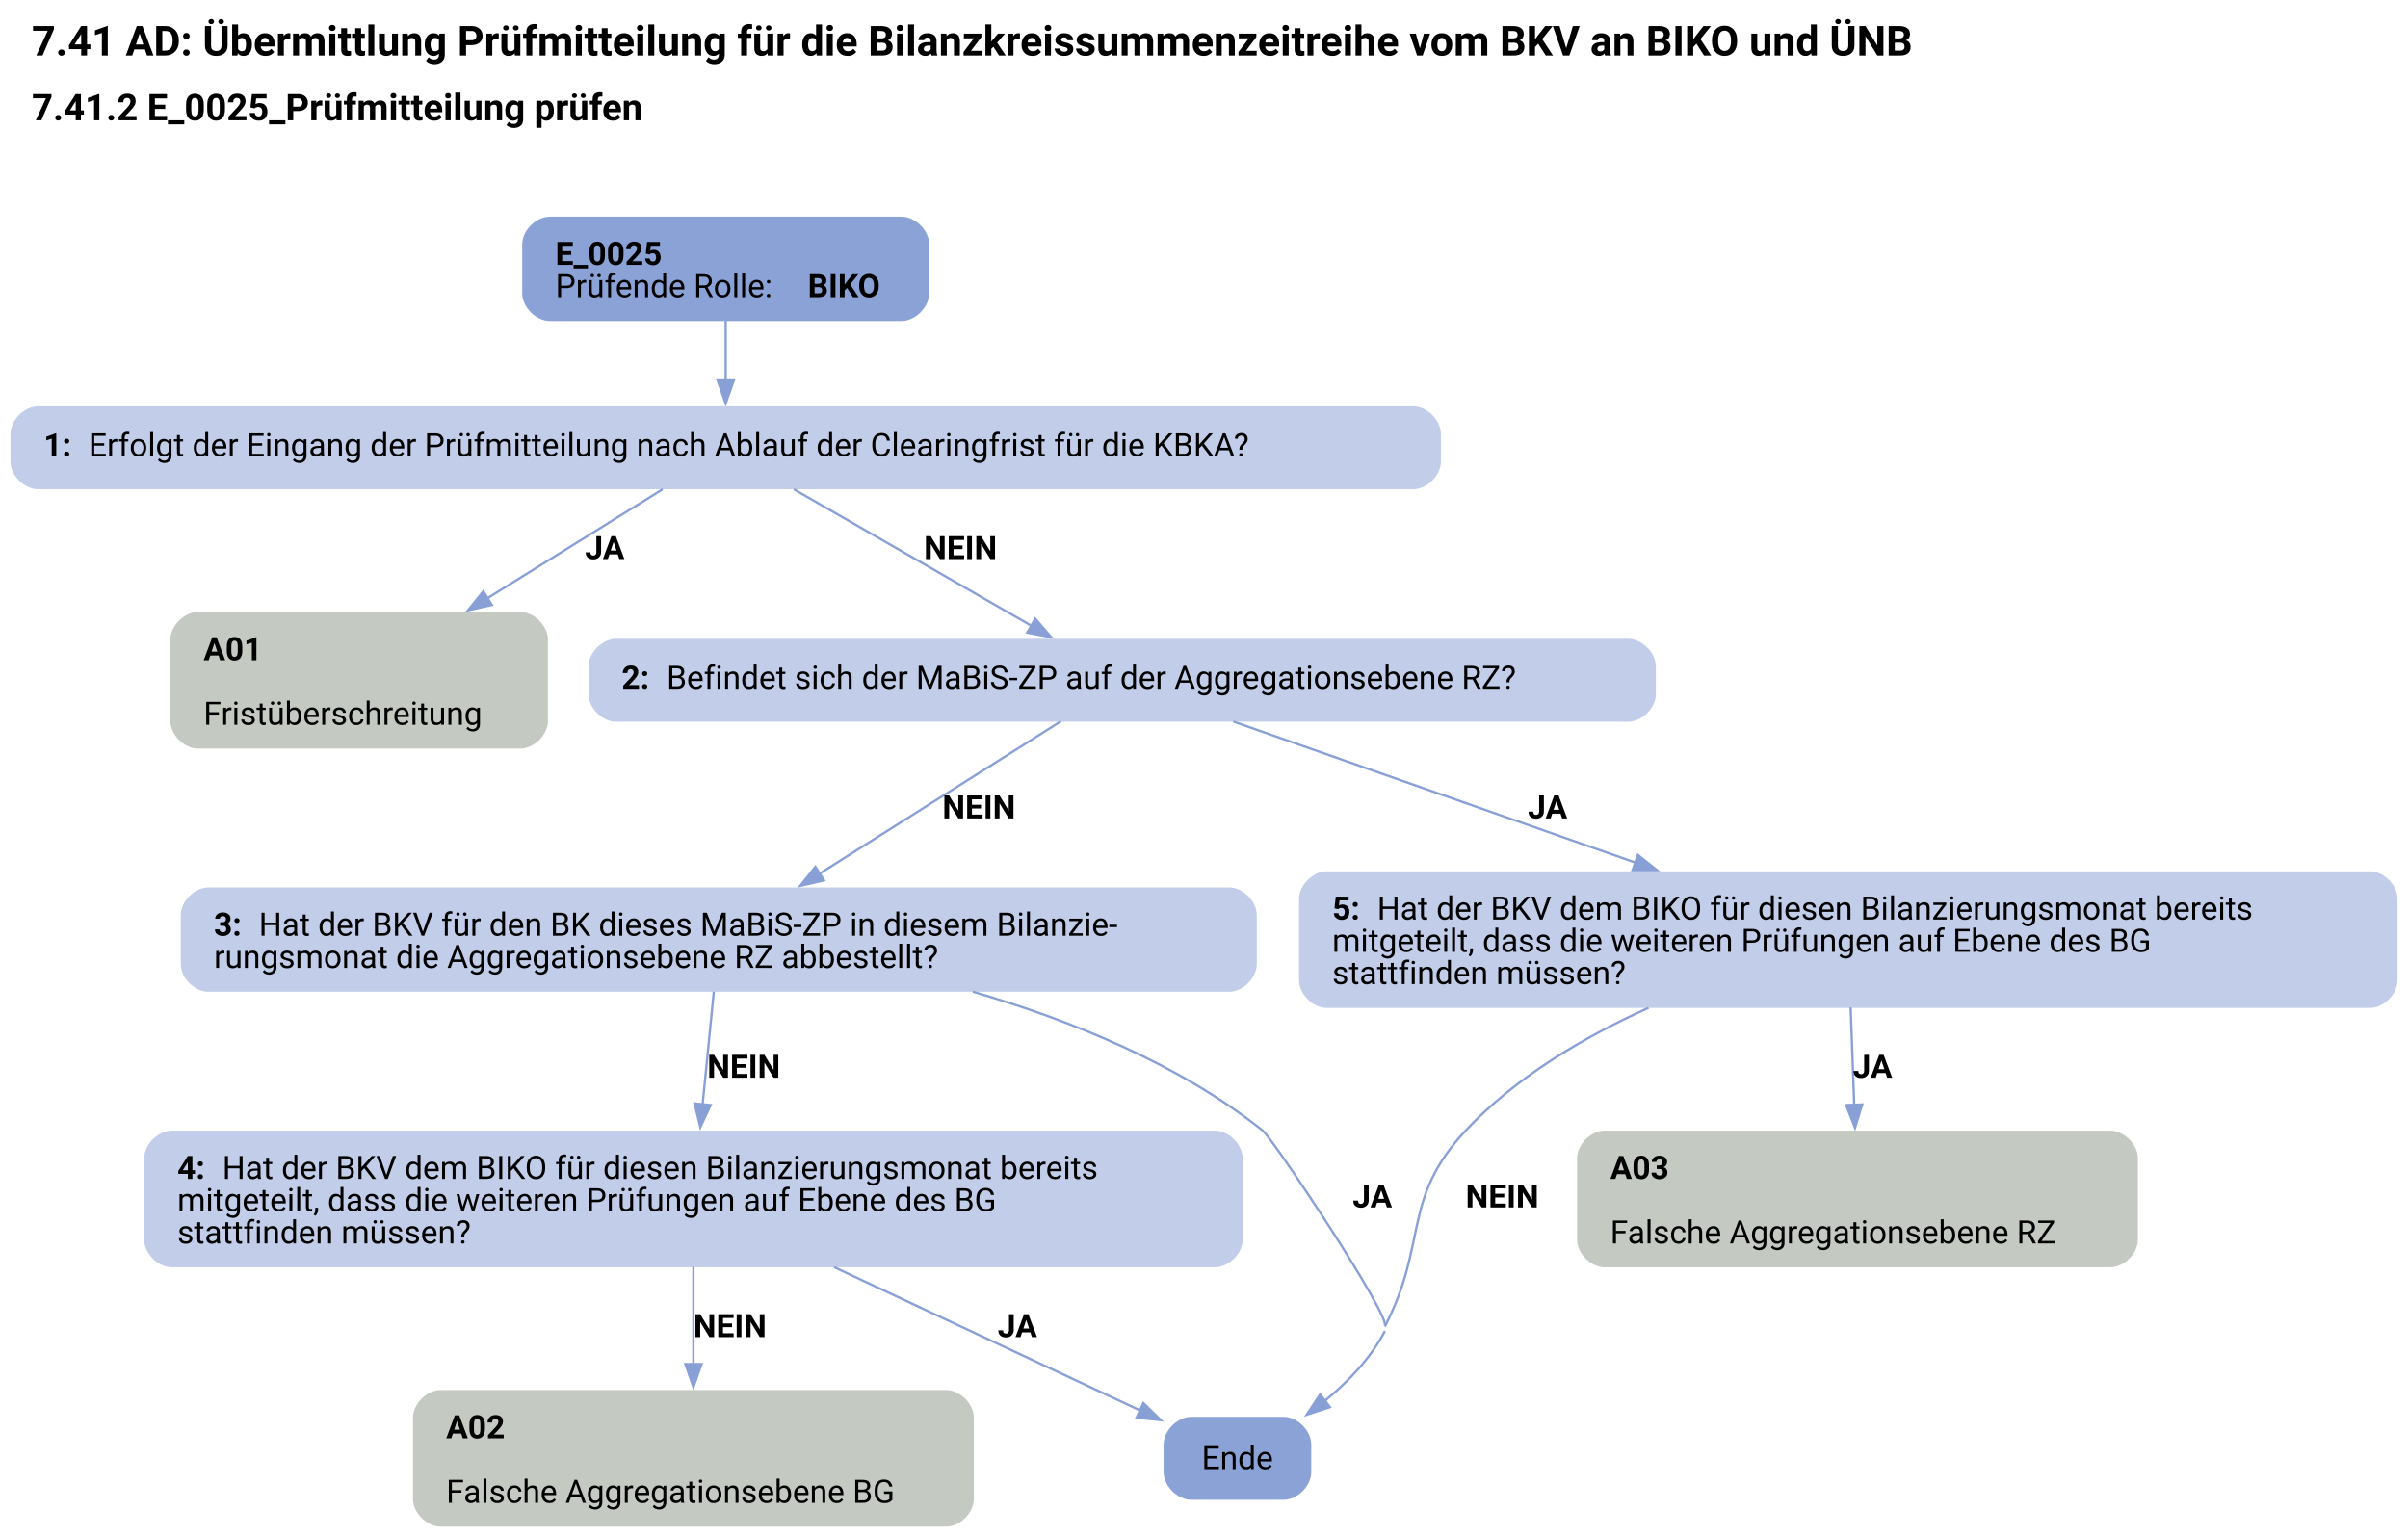
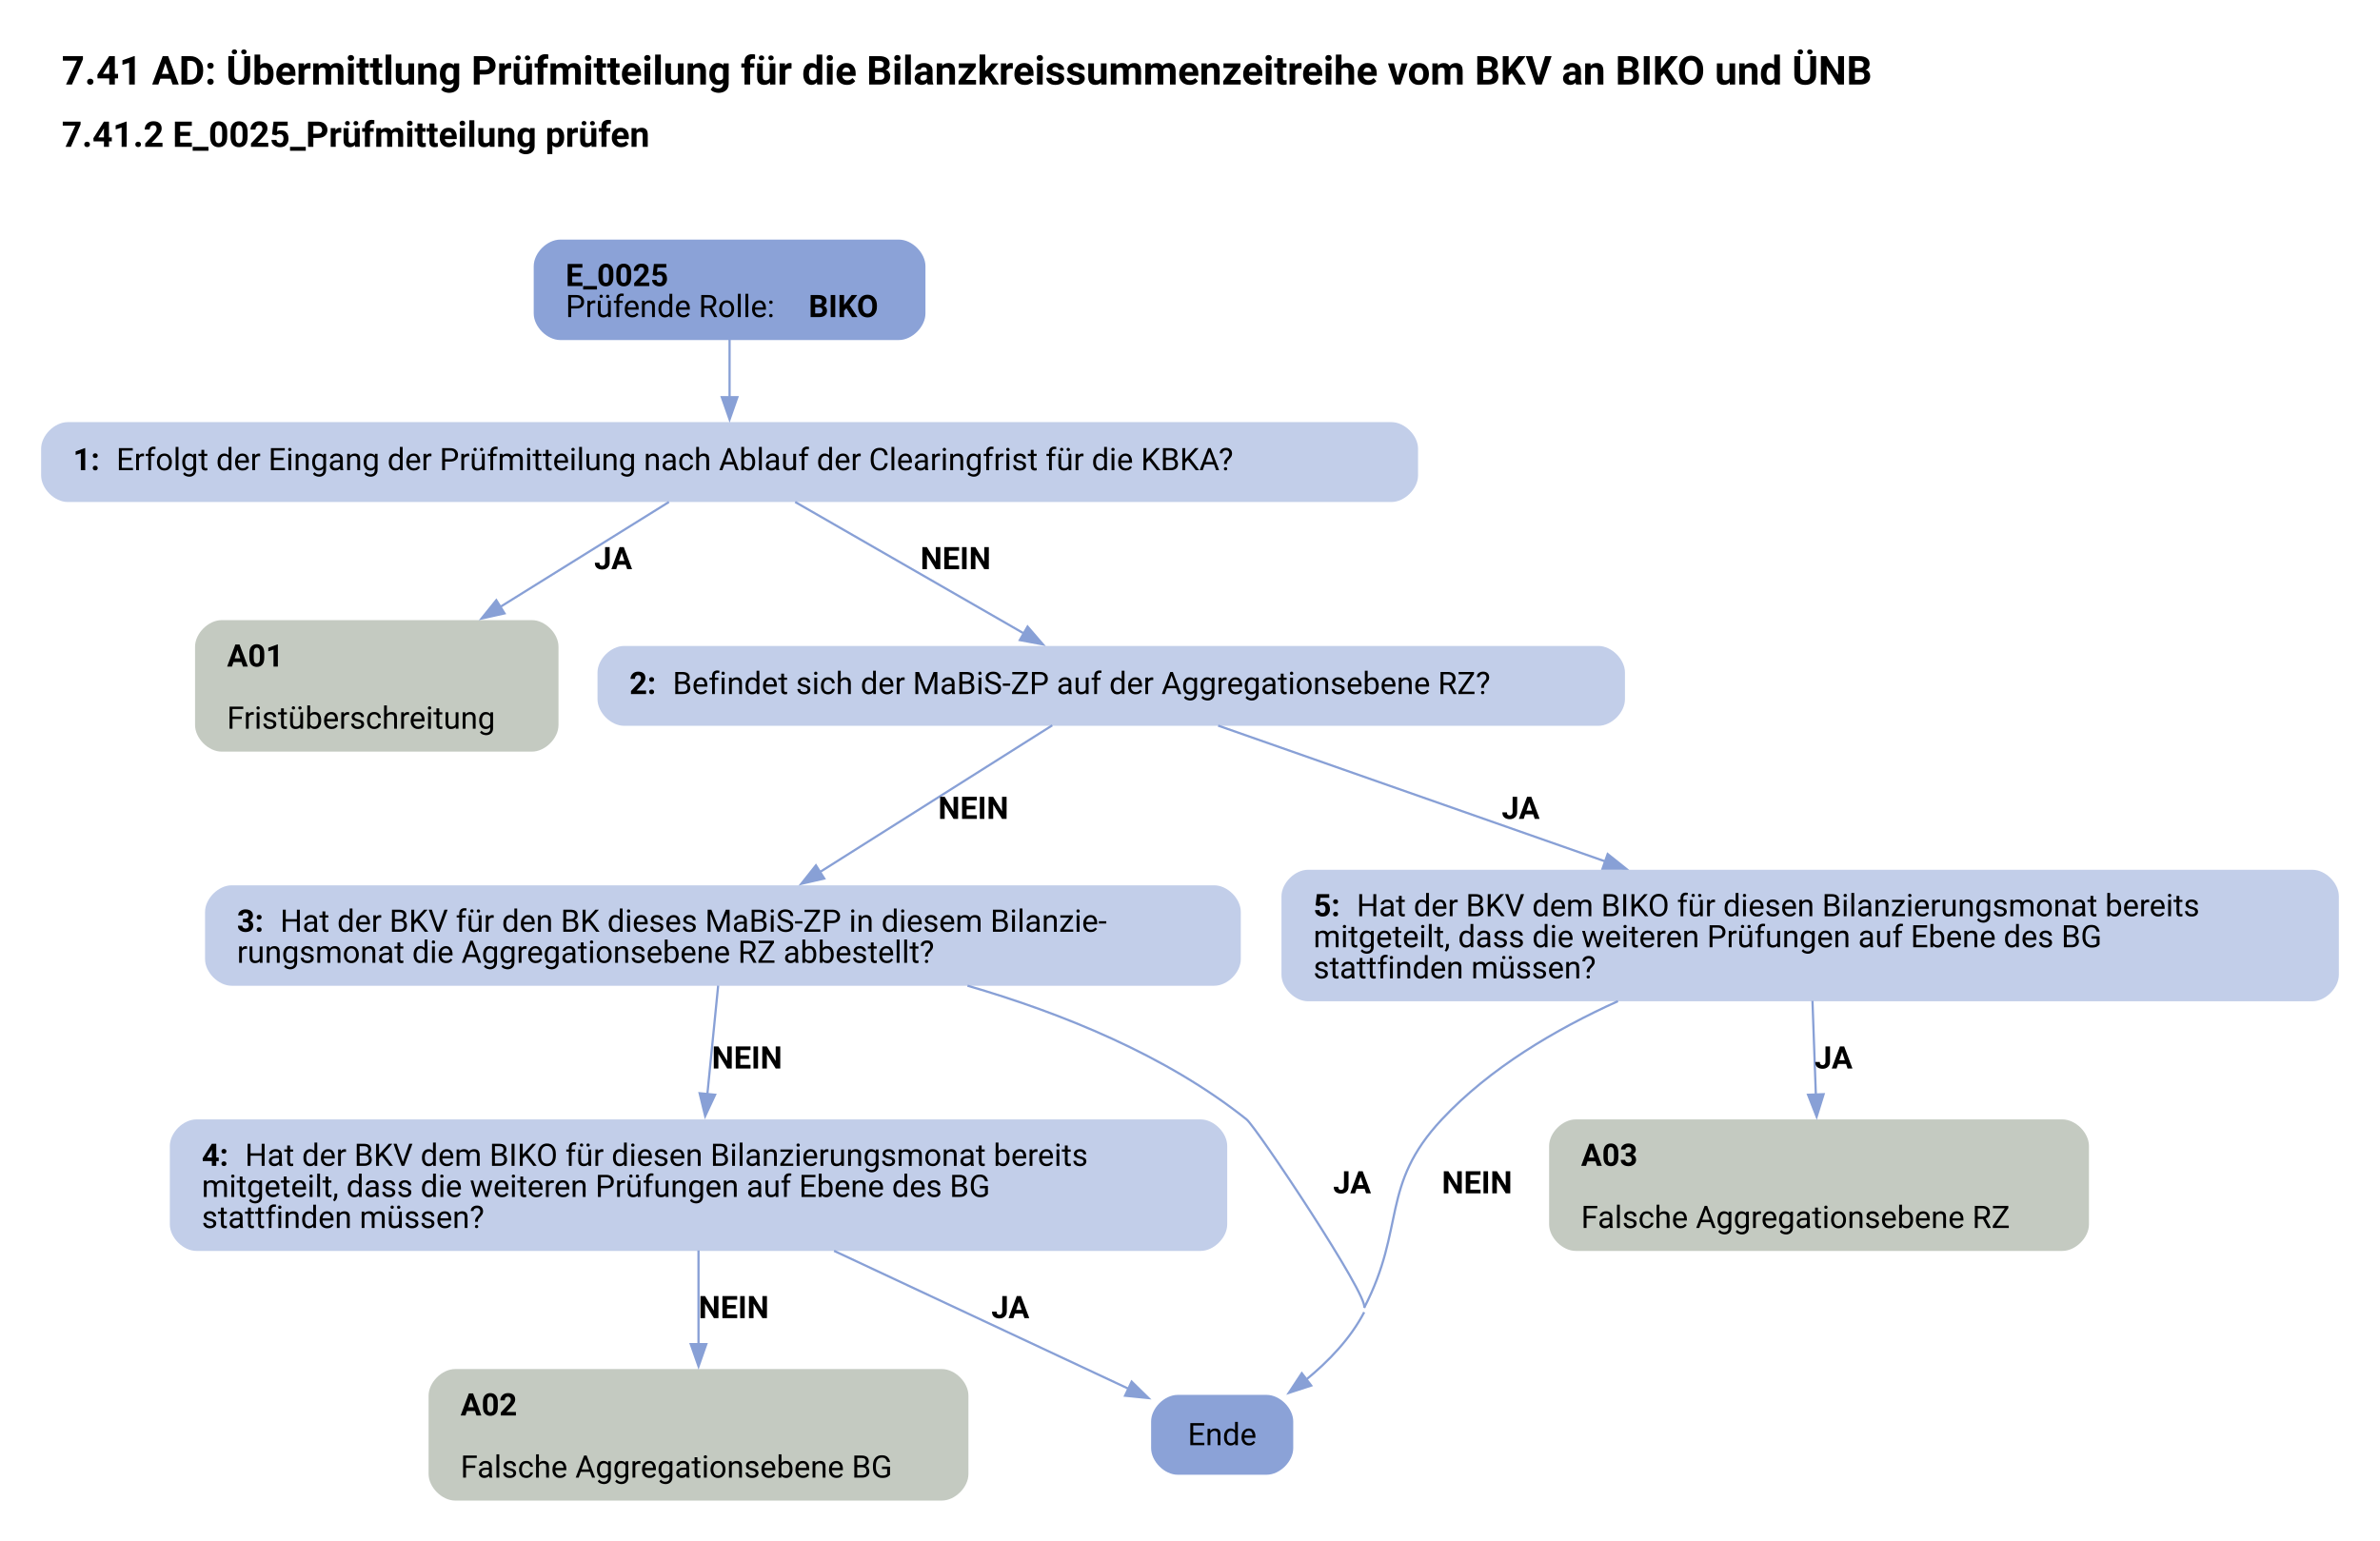
- <svg xmlns="http://www.w3.org/2000/svg" width="1044pt" height="666pt" viewBox="0.00 0.00 1043.55 666.40">
-   <g id="graph0" class="graph" transform="scale(1 1) rotate(0) translate(4 662.4)">
+ <svg xmlns="http://www.w3.org/2000/svg" width="1072pt" height="694pt" viewBox="0.00 0.00 1071.55 694.40">
+   <g id="graph0" class="graph" transform="scale(1 1) rotate(0) translate(18 676.4)">
    <text text-anchor="start" x="9.27" y="-638.3" font-family="Roboto, sans-serif" font-weight="bold" font-size="18.00">7.41 AD: Übermittlung Prüfmitteilung für die Bilanzkreissummenzeitreihe vom BKV an BIKO und ÜNB</text>
    <text text-anchor="start" x="9.27" y="-610.2" font-family="Roboto, sans-serif" font-weight="bold" font-size="16.00">7.41.2 E_0025_Prüfmitteilung prüfen</text>
    <g id="node1" class="node">
      <path fill="#8ba2d7" stroke="black" stroke-width="0" d="M386.55,-568.4C386.55,-568.4 234,-568.4 234,-568.4 228,-568.4 222,-562.4 222,-556.4 222,-556.4 222,-535.12 222,-535.12 222,-529.12 228,-523.12 234,-523.12 234,-523.12 386.55,-523.12 386.55,-523.12 392.55,-523.12 398.55,-529.12 398.55,-535.12 398.55,-535.12 398.55,-556.4 398.55,-556.4 398.55,-562.4 392.55,-568.4 386.55,-568.4" />
      <text text-anchor="start" x="236.4" y="-547.46" font-family="Roboto, sans-serif" font-weight="bold" font-size="14.00">E_0025</text>
      <text text-anchor="start" x="236.4" y="-533.46" font-family="Roboto, sans-serif" font-size="14.00">Prüfende Rolle: </text>
      <text text-anchor="start" x="345.9" y="-533.46" font-family="Roboto, sans-serif" font-weight="bold" font-size="14.00">BIKO</text>
    </g>
    <g id="node2" class="node">
      <path fill="#c2cee9" stroke="black" stroke-width="0" d="M608.55,-486.12C608.55,-486.12 12,-486.12 12,-486.12 6,-486.12 0,-480.12 0,-474.12 0,-474.12 0,-462.12 0,-462.12 0,-456.12 6,-450.12 12,-450.12 12,-450.12 608.55,-450.12 608.55,-450.12 614.55,-450.12 620.55,-456.12 620.55,-462.12 620.55,-462.12 620.55,-474.12 620.55,-474.12 620.55,-480.12 614.55,-486.12 608.55,-486.12" />
      <text text-anchor="start" x="14.4" y="-464.44" font-family="Roboto, sans-serif" font-weight="bold" font-size="14.00">1: </text>
      <text text-anchor="start" x="33.9" y="-464.44" font-family="Roboto, sans-serif" font-size="14.00">Erfolgt der Eingang der Prüfmitteilung nach Ablauf der Clearingfrist für die KBKA?</text>
    </g>
    <g id="edge1" class="edge">
      <path fill="none" stroke="#88a0d6" d="M310.27,-523.29C310.27,-515.21 310.27,-505.91 310.27,-497.31" />
      <polygon fill="#88a0d6" stroke="#88a0d6" points="313.78,-497.35 310.28,-487.35 306.78,-497.35 313.78,-497.35" />
    </g>
    <g id="node3" class="node">
      <path fill="#c4cac1" stroke="black" stroke-width="0" d="M221.17,-396.87C221.17,-396.87 81.37,-396.87 81.37,-396.87 75.37,-396.87 69.37,-390.87 69.37,-384.87 69.37,-384.87 69.37,-349.59 69.37,-349.59 69.37,-343.59 75.37,-337.59 81.37,-337.59 81.37,-337.59 221.17,-337.59 221.17,-337.59 227.17,-337.59 233.17,-343.59 233.17,-349.59 233.17,-349.59 233.17,-384.87 233.17,-384.87 233.17,-390.87 227.17,-396.87 221.17,-396.87" />
      <text text-anchor="start" x="83.77" y="-375.93" font-family="Roboto, sans-serif" font-weight="bold" font-size="14.00">A01</text>
      <text text-anchor="start" x="83.77" y="-347.93" font-family="Roboto, sans-serif" font-size="14.00">Fristüberschreitung</text>
    </g>
    <g id="edge2" class="edge">
      <path fill="none" stroke="#88a0d6" d="M282.94,-450.12C262.08,-437.14 232.63,-418.83 206.88,-402.81" />
      <polygon fill="#88a0d6" stroke="#88a0d6" points="208.84,-399.91 198.5,-397.6 205.14,-405.85 208.84,-399.91" />
      <text text-anchor="start" x="249.27" y="-419.82" font-family="Roboto, sans-serif" font-weight="bold" font-size="14.00">JA</text>
    </g>
    <g id="node4" class="node">
      <path fill="#c2cee9" stroke="black" stroke-width="0" d="M701.8,-385.23C701.8,-385.23 262.75,-385.23 262.75,-385.23 256.75,-385.23 250.75,-379.23 250.75,-373.23 250.75,-373.23 250.75,-361.23 250.75,-361.23 250.75,-355.23 256.75,-349.23 262.75,-349.23 262.75,-349.23 701.8,-349.23 701.8,-349.23 707.8,-349.23 713.8,-355.23 713.8,-361.23 713.8,-361.23 713.8,-373.23 713.8,-373.23 713.8,-379.23 707.8,-385.23 701.8,-385.23" />
      <text text-anchor="start" x="265.15" y="-363.55" font-family="Roboto, sans-serif" font-weight="bold" font-size="14.00">2: </text>
      <text text-anchor="start" x="284.65" y="-363.55" font-family="Roboto, sans-serif" font-size="14.00">Befindet sich der MaBiS-ZP auf der Aggregationsebene RZ?</text>
    </g>
    <g id="edge3" class="edge">
      <path fill="none" stroke="#88a0d6" d="M339.84,-450.12C368.36,-433.73 411.69,-408.81 443.07,-390.77" />
      <polygon fill="#88a0d6" stroke="#88a0d6" points="444.57,-393.95 451.49,-385.93 441.08,-387.88 444.57,-393.95" />
      <text text-anchor="start" x="396.27" y="-419.82" font-family="Roboto, sans-serif" font-weight="bold" font-size="14.00">NEIN</text>
    </g>
    <g id="node5" class="node">
      <path fill="#c2cee9" stroke="black" stroke-width="0" d="M528.67,-277.34C528.67,-277.34 85.88,-277.34 85.88,-277.34 79.88,-277.34 73.88,-271.34 73.88,-265.34 73.88,-265.34 73.88,-244.06 73.88,-244.06 73.88,-238.06 79.88,-232.06 85.88,-232.06 85.88,-232.06 528.67,-232.06 528.67,-232.06 534.67,-232.06 540.67,-238.06 540.67,-244.06 540.67,-244.06 540.67,-265.34 540.67,-265.34 540.67,-271.34 534.67,-277.34 528.67,-277.34" />
      <text text-anchor="start" x="88.27" y="-256.4" font-family="Roboto, sans-serif" font-weight="bold" font-size="14.00">3: </text>
      <text text-anchor="start" x="107.77" y="-256.4" font-family="Roboto, sans-serif" font-size="14.00">Hat der BKV für den BK dieses MaBiS-ZP in diesem Bilanzie-</text>
      <text text-anchor="start" x="88.27" y="-242.4" font-family="Roboto, sans-serif" font-size="14.00">rungsmonat die Aggregationsebene RZ abbestellt?</text>
    </g>
    <g id="edge4" class="edge">
      <path fill="none" stroke="#88a0d6" d="M455.7,-349.44C427.85,-331.85 383.66,-303.94 350.72,-283.14" />
      <polygon fill="#88a0d6" stroke="#88a0d6" points="352.93,-280.4 342.61,-278.02 349.19,-286.32 352.93,-280.4" />
      <text text-anchor="start" x="404.27" y="-307.29" font-family="Roboto, sans-serif" font-weight="bold" font-size="14.00">NEIN</text>
    </g>
    <g id="node9" class="node">
      <path fill="#c2cee9" stroke="black" stroke-width="0" d="M1023.55,-284.34C1023.55,-284.34 571,-284.34 571,-284.34 565,-284.34 559,-278.34 559,-272.34 559,-272.34 559,-237.06 559,-237.06 559,-231.06 565,-225.06 571,-225.06 571,-225.06 1023.55,-225.06 1023.55,-225.06 1029.55,-225.06 1035.55,-231.06 1035.55,-237.06 1035.55,-237.06 1035.55,-272.34 1035.55,-272.34 1035.55,-278.34 1029.55,-284.34 1023.55,-284.34" />
      <text text-anchor="start" x="573.4" y="-263.4" font-family="Roboto, sans-serif" font-weight="bold" font-size="14.00">5: </text>
      <text text-anchor="start" x="592.9" y="-263.4" font-family="Roboto, sans-serif" font-size="14.00">Hat der BKV dem BIKO für diesen Bilanzierungsmonat bereits</text>
      <text text-anchor="start" x="573.4" y="-249.4" font-family="Roboto, sans-serif" font-size="14.00">mitgeteilt, dass die weiteren Prüfungen auf Ebene des BG</text>
      <text text-anchor="start" x="573.4" y="-235.4" font-family="Roboto, sans-serif" font-size="14.00">stattfinden müssen?</text>
    </g>
    <g id="edge5" class="edge">
      <path fill="none" stroke="#88a0d6" d="M530.46,-349.32C576.78,-333.07 648,-308.08 705.2,-288.01" />
      <polygon fill="#88a0d6" stroke="#88a0d6" points="706.01,-291.43 714.29,-284.82 703.69,-284.83 706.01,-291.43" />
      <text text-anchor="start" x="658.27" y="-307.29" font-family="Roboto, sans-serif" font-weight="bold" font-size="14.00">JA</text>
    </g>
    <g id="node6" class="node">
      <path fill="#8ba2d7" stroke="black" stroke-width="0" d="M552.3,-47.64C552.3,-47.64 512.25,-47.64 512.25,-47.64 506.25,-47.64 500.25,-41.64 500.25,-35.64 500.25,-35.64 500.25,-23.64 500.25,-23.64 500.25,-17.64 506.25,-11.64 512.25,-11.64 512.25,-11.64 552.3,-11.64 552.3,-11.64 558.3,-11.64 564.3,-17.64 564.3,-23.64 564.3,-23.64 564.3,-35.64 564.3,-35.64 564.3,-41.64 558.3,-47.64 552.3,-47.64" />
      <text text-anchor="middle" x="532.27" y="-24.96" font-family="Roboto, sans-serif" font-size="14.00">Ende</text>
    </g>
    <g id="edge7" class="edge">
      <path fill="none" stroke="#88a0d6" d="M417.49,-232.09C460.04,-219.71 507.08,-200.68 543.27,-171.81 547.62,-168.34 598.57,-91.97 596.27,-86.91" />
      <path fill="none" stroke="#88a0d6" d="M596.27,-84.91C590.16,-73.1 580.27,-62.81 570.08,-54.47" />
      <polygon fill="#88a0d6" stroke="#88a0d6" points="572.4,-51.84 562.33,-48.56 568.16,-57.4 572.4,-51.84" />
      <text text-anchor="start" x="582.27" y="-138.5" font-family="Roboto, sans-serif" font-weight="bold" font-size="14.00">JA</text>
    </g>
    <g id="node7" class="node">
      <path fill="#c2cee9" stroke="black" stroke-width="0" d="M522.55,-171.81C522.55,-171.81 70,-171.81 70,-171.81 64,-171.81 58,-165.81 58,-159.81 58,-159.81 58,-124.53 58,-124.53 58,-118.53 64,-112.53 70,-112.53 70,-112.53 522.55,-112.53 522.55,-112.53 528.55,-112.53 534.55,-118.53 534.55,-124.53 534.55,-124.53 534.55,-159.81 534.55,-159.81 534.55,-165.81 528.55,-171.81 522.55,-171.81" />
      <text text-anchor="start" x="72.4" y="-150.87" font-family="Roboto, sans-serif" font-weight="bold" font-size="14.00">4: </text>
      <text text-anchor="start" x="91.9" y="-150.87" font-family="Roboto, sans-serif" font-size="14.00">Hat der BKV dem BIKO für diesen Bilanzierungsmonat bereits</text>
      <text text-anchor="start" x="72.4" y="-136.87" font-family="Roboto, sans-serif" font-size="14.00">mitgeteilt, dass die weiteren Prüfungen auf Ebene des BG</text>
      <text text-anchor="start" x="72.4" y="-122.87" font-family="Roboto, sans-serif" font-size="14.00">stattfinden müssen?</text>
    </g>
    <g id="edge6" class="edge">
      <path fill="none" stroke="#88a0d6" d="M305.13,-232.13C303.74,-218.14 301.88,-199.5 300.23,-182.89" />
      <polygon fill="#88a0d6" stroke="#88a0d6" points="303.75,-182.92 299.27,-173.31 296.78,-183.61 303.75,-182.92" />
      <text text-anchor="start" x="302.27" y="-194.76" font-family="Roboto, sans-serif" font-weight="bold" font-size="14.00">NEIN</text>
    </g>
    <g id="edge9" class="edge">
      <path fill="none" stroke="#88a0d6" d="M357.36,-112.56C399,-93.06 453.08,-67.73 490.01,-50.43" />
      <polygon fill="#88a0d6" stroke="#88a0d6" points="491.48,-53.61 499.05,-46.2 488.51,-47.27 491.48,-53.61" />
      <text text-anchor="start" x="428.27" y="-82.23" font-family="Roboto, sans-serif" font-weight="bold" font-size="14.00">JA</text>
    </g>
    <g id="node8" class="node">
      <path fill="#c4cac1" stroke="black" stroke-width="0" d="M405.92,-59.28C405.92,-59.28 186.62,-59.28 186.62,-59.28 180.62,-59.28 174.62,-53.28 174.62,-47.28 174.62,-47.28 174.62,-12 174.62,-12 174.62,-6 180.62,0 186.62,0 186.62,0 405.92,0 405.92,0 411.92,0 417.92,-6 417.92,-12 417.92,-12 417.92,-47.28 417.92,-47.28 417.92,-53.28 411.92,-59.28 405.92,-59.28" />
      <text text-anchor="start" x="189.02" y="-38.34" font-family="Roboto, sans-serif" font-weight="bold" font-size="14.00">A02</text>
      <text text-anchor="start" x="189.02" y="-10.34" font-family="Roboto, sans-serif" font-size="14.00">Falsche Aggregationsebene BG</text>
    </g>
    <g id="edge8" class="edge">
      <path fill="none" stroke="#88a0d6" d="M296.27,-112.71C296.27,-99.81 296.27,-84.35 296.27,-70.34" />
      <polygon fill="#88a0d6" stroke="#88a0d6" points="299.78,-70.52 296.28,-60.52 292.78,-70.52 299.78,-70.52" />
      <text text-anchor="start" x="296.27" y="-82.23" font-family="Roboto, sans-serif" font-weight="bold" font-size="14.00">NEIN</text>
    </g>
    <g id="edge11" class="edge">
      <path fill="none" stroke="#88a0d6" d="M710.64,-225.11C682.45,-212.38 652.89,-194.93 631.27,-171.81 603.4,-141.99 615.05,-123.15 596.27,-86.91" />
      <text text-anchor="start" x="631.27" y="-138.5" font-family="Roboto, sans-serif" font-weight="bold" font-size="14.00">NEIN</text>
    </g>
    <g id="node10" class="node">
      <path fill="#c4cac1" stroke="black" stroke-width="0" d="M910.92,-171.81C910.92,-171.81 691.62,-171.81 691.62,-171.81 685.62,-171.81 679.62,-165.81 679.62,-159.81 679.62,-159.81 679.62,-124.53 679.62,-124.53 679.62,-118.53 685.62,-112.53 691.62,-112.53 691.62,-112.53 910.92,-112.53 910.92,-112.53 916.92,-112.53 922.92,-118.53 922.92,-124.53 922.92,-124.53 922.92,-159.81 922.92,-159.81 922.92,-165.81 916.92,-171.81 910.92,-171.81" />
      <text text-anchor="start" x="694.02" y="-150.87" font-family="Roboto, sans-serif" font-weight="bold" font-size="14.00">A03</text>
      <text text-anchor="start" x="694.02" y="-122.87" font-family="Roboto, sans-serif" font-size="14.00">Falsche Aggregationsebene RZ</text>
    </g>
    <g id="edge10" class="edge">
      <path fill="none" stroke="#88a0d6" d="M798.31,-225.24C798.77,-212.34 799.33,-196.88 799.84,-182.87" />
      <polygon fill="#88a0d6" stroke="#88a0d6" points="803.33,-183.17 800.19,-173.05 796.33,-182.92 803.33,-183.17" />
      <text text-anchor="start" x="799.27" y="-194.76" font-family="Roboto, sans-serif" font-weight="bold" font-size="14.00">JA</text>
    </g>
  </g>
</svg>
